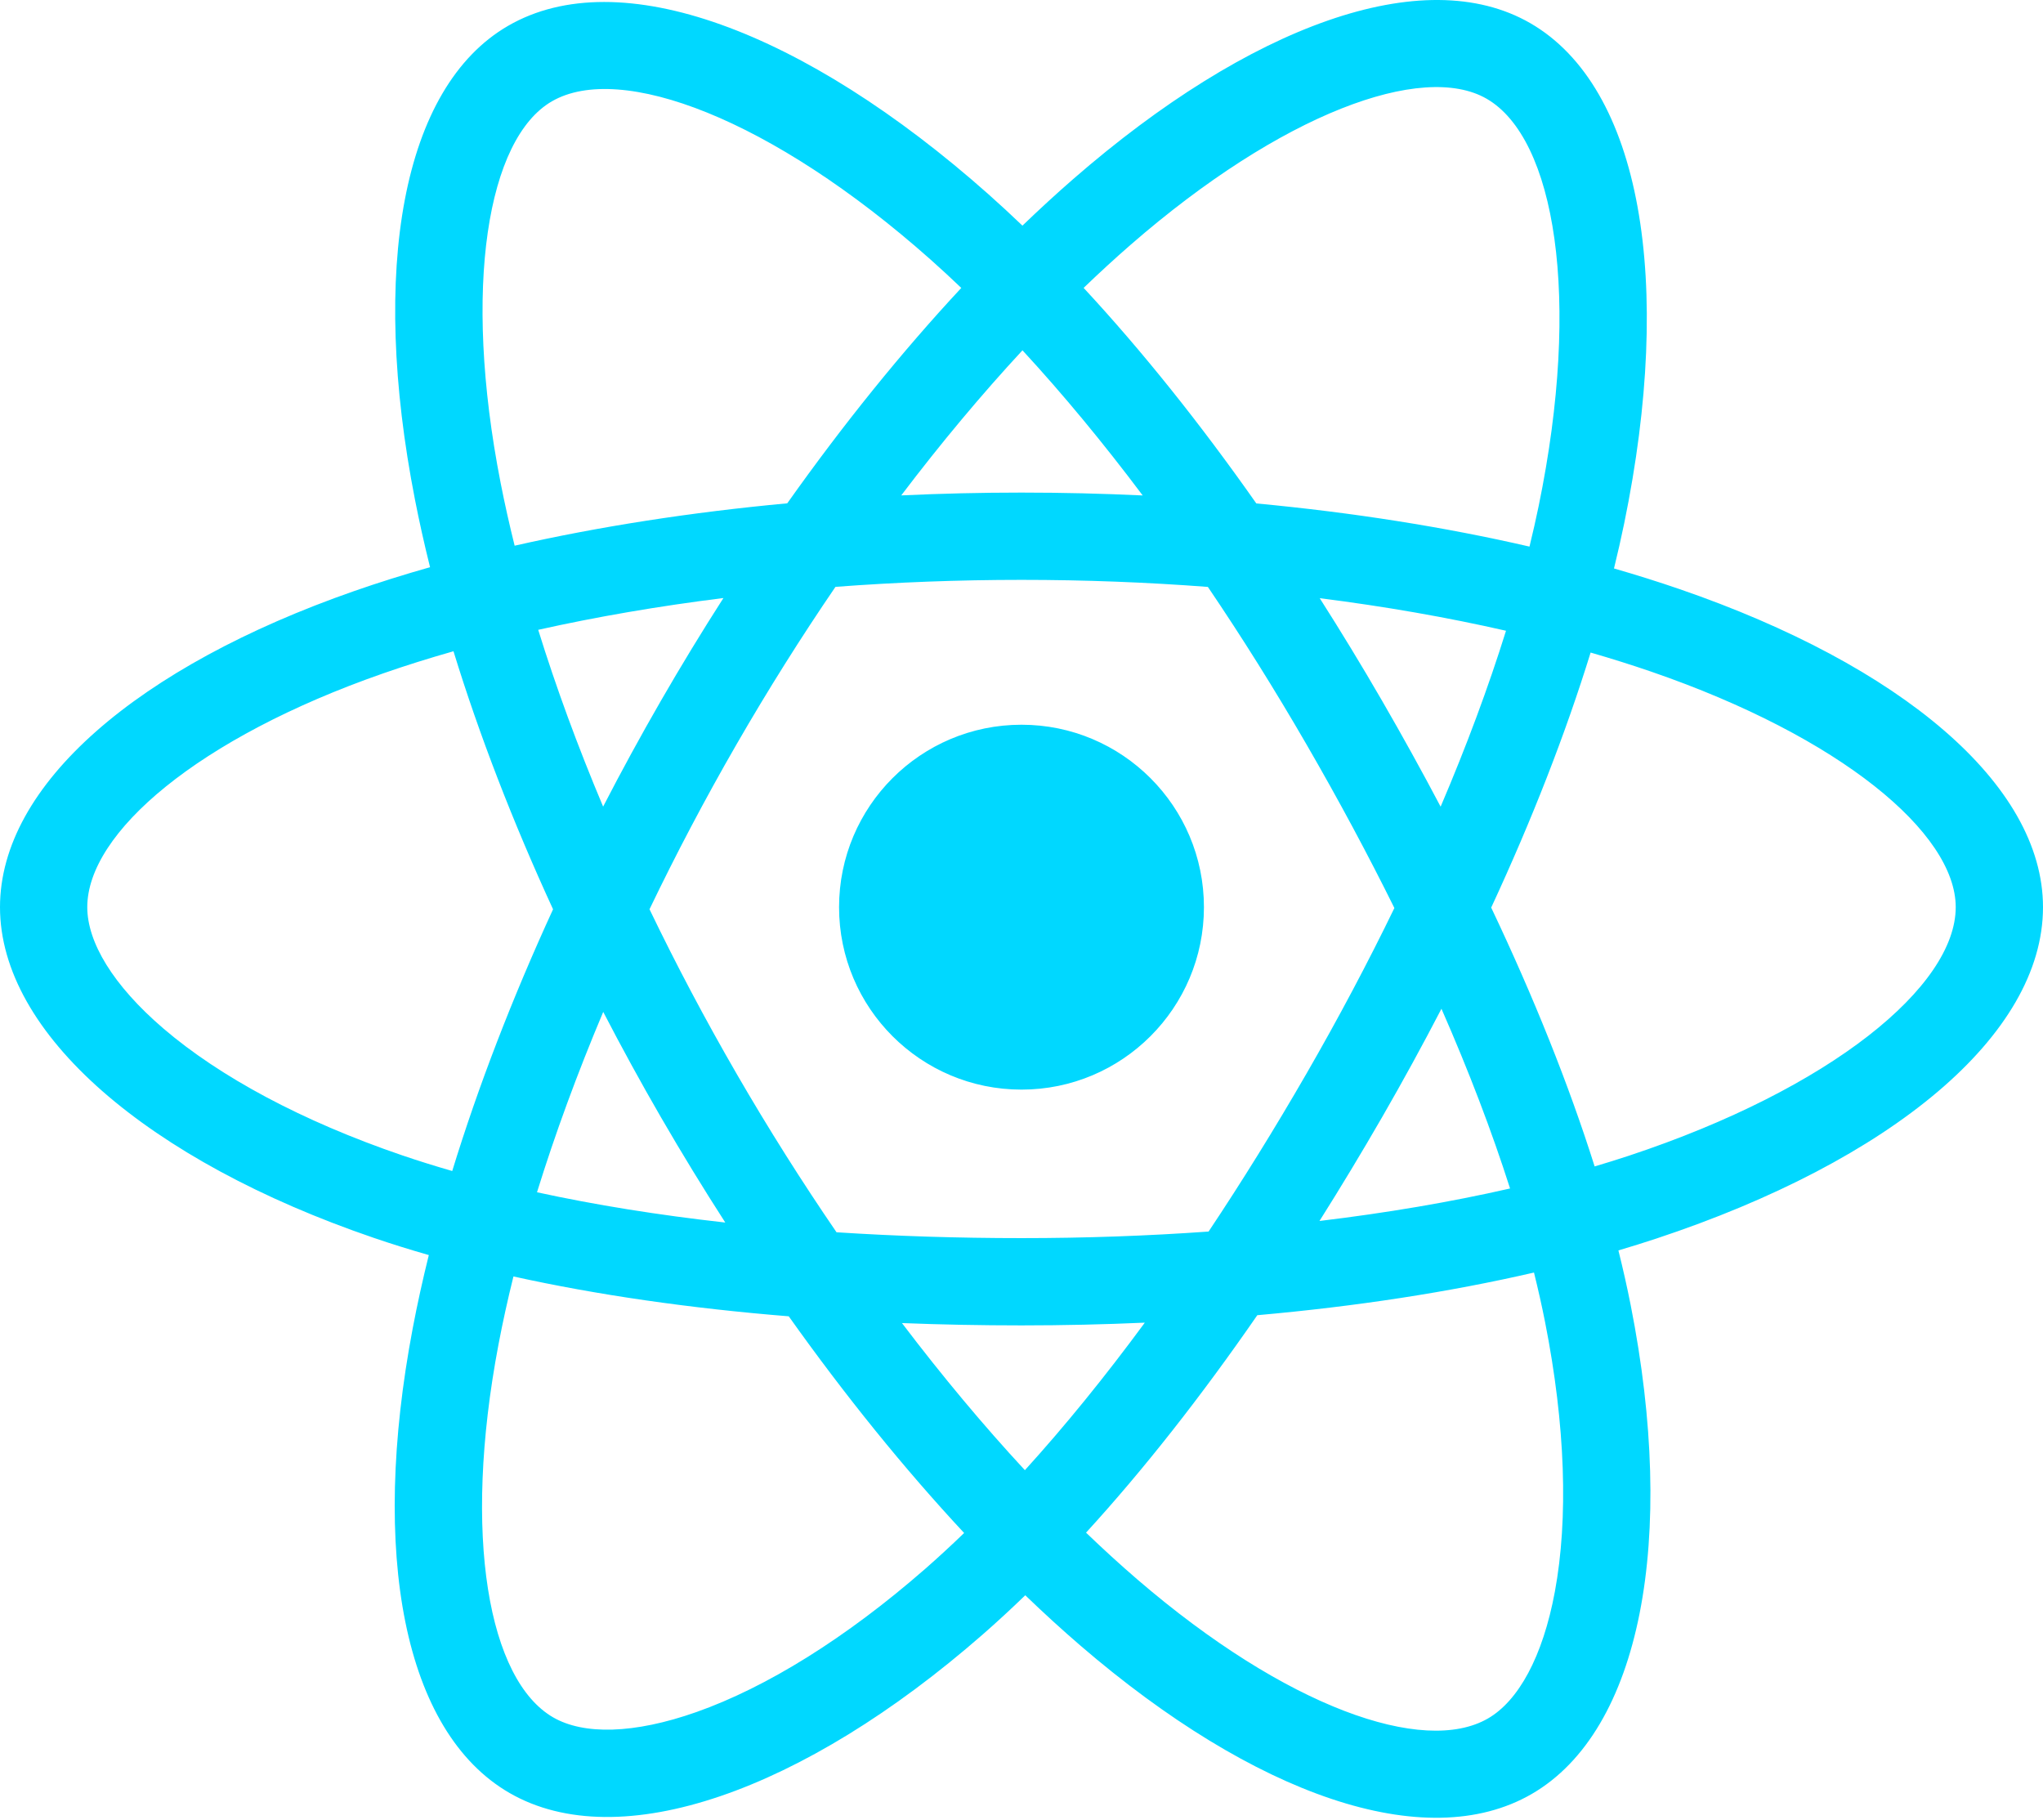
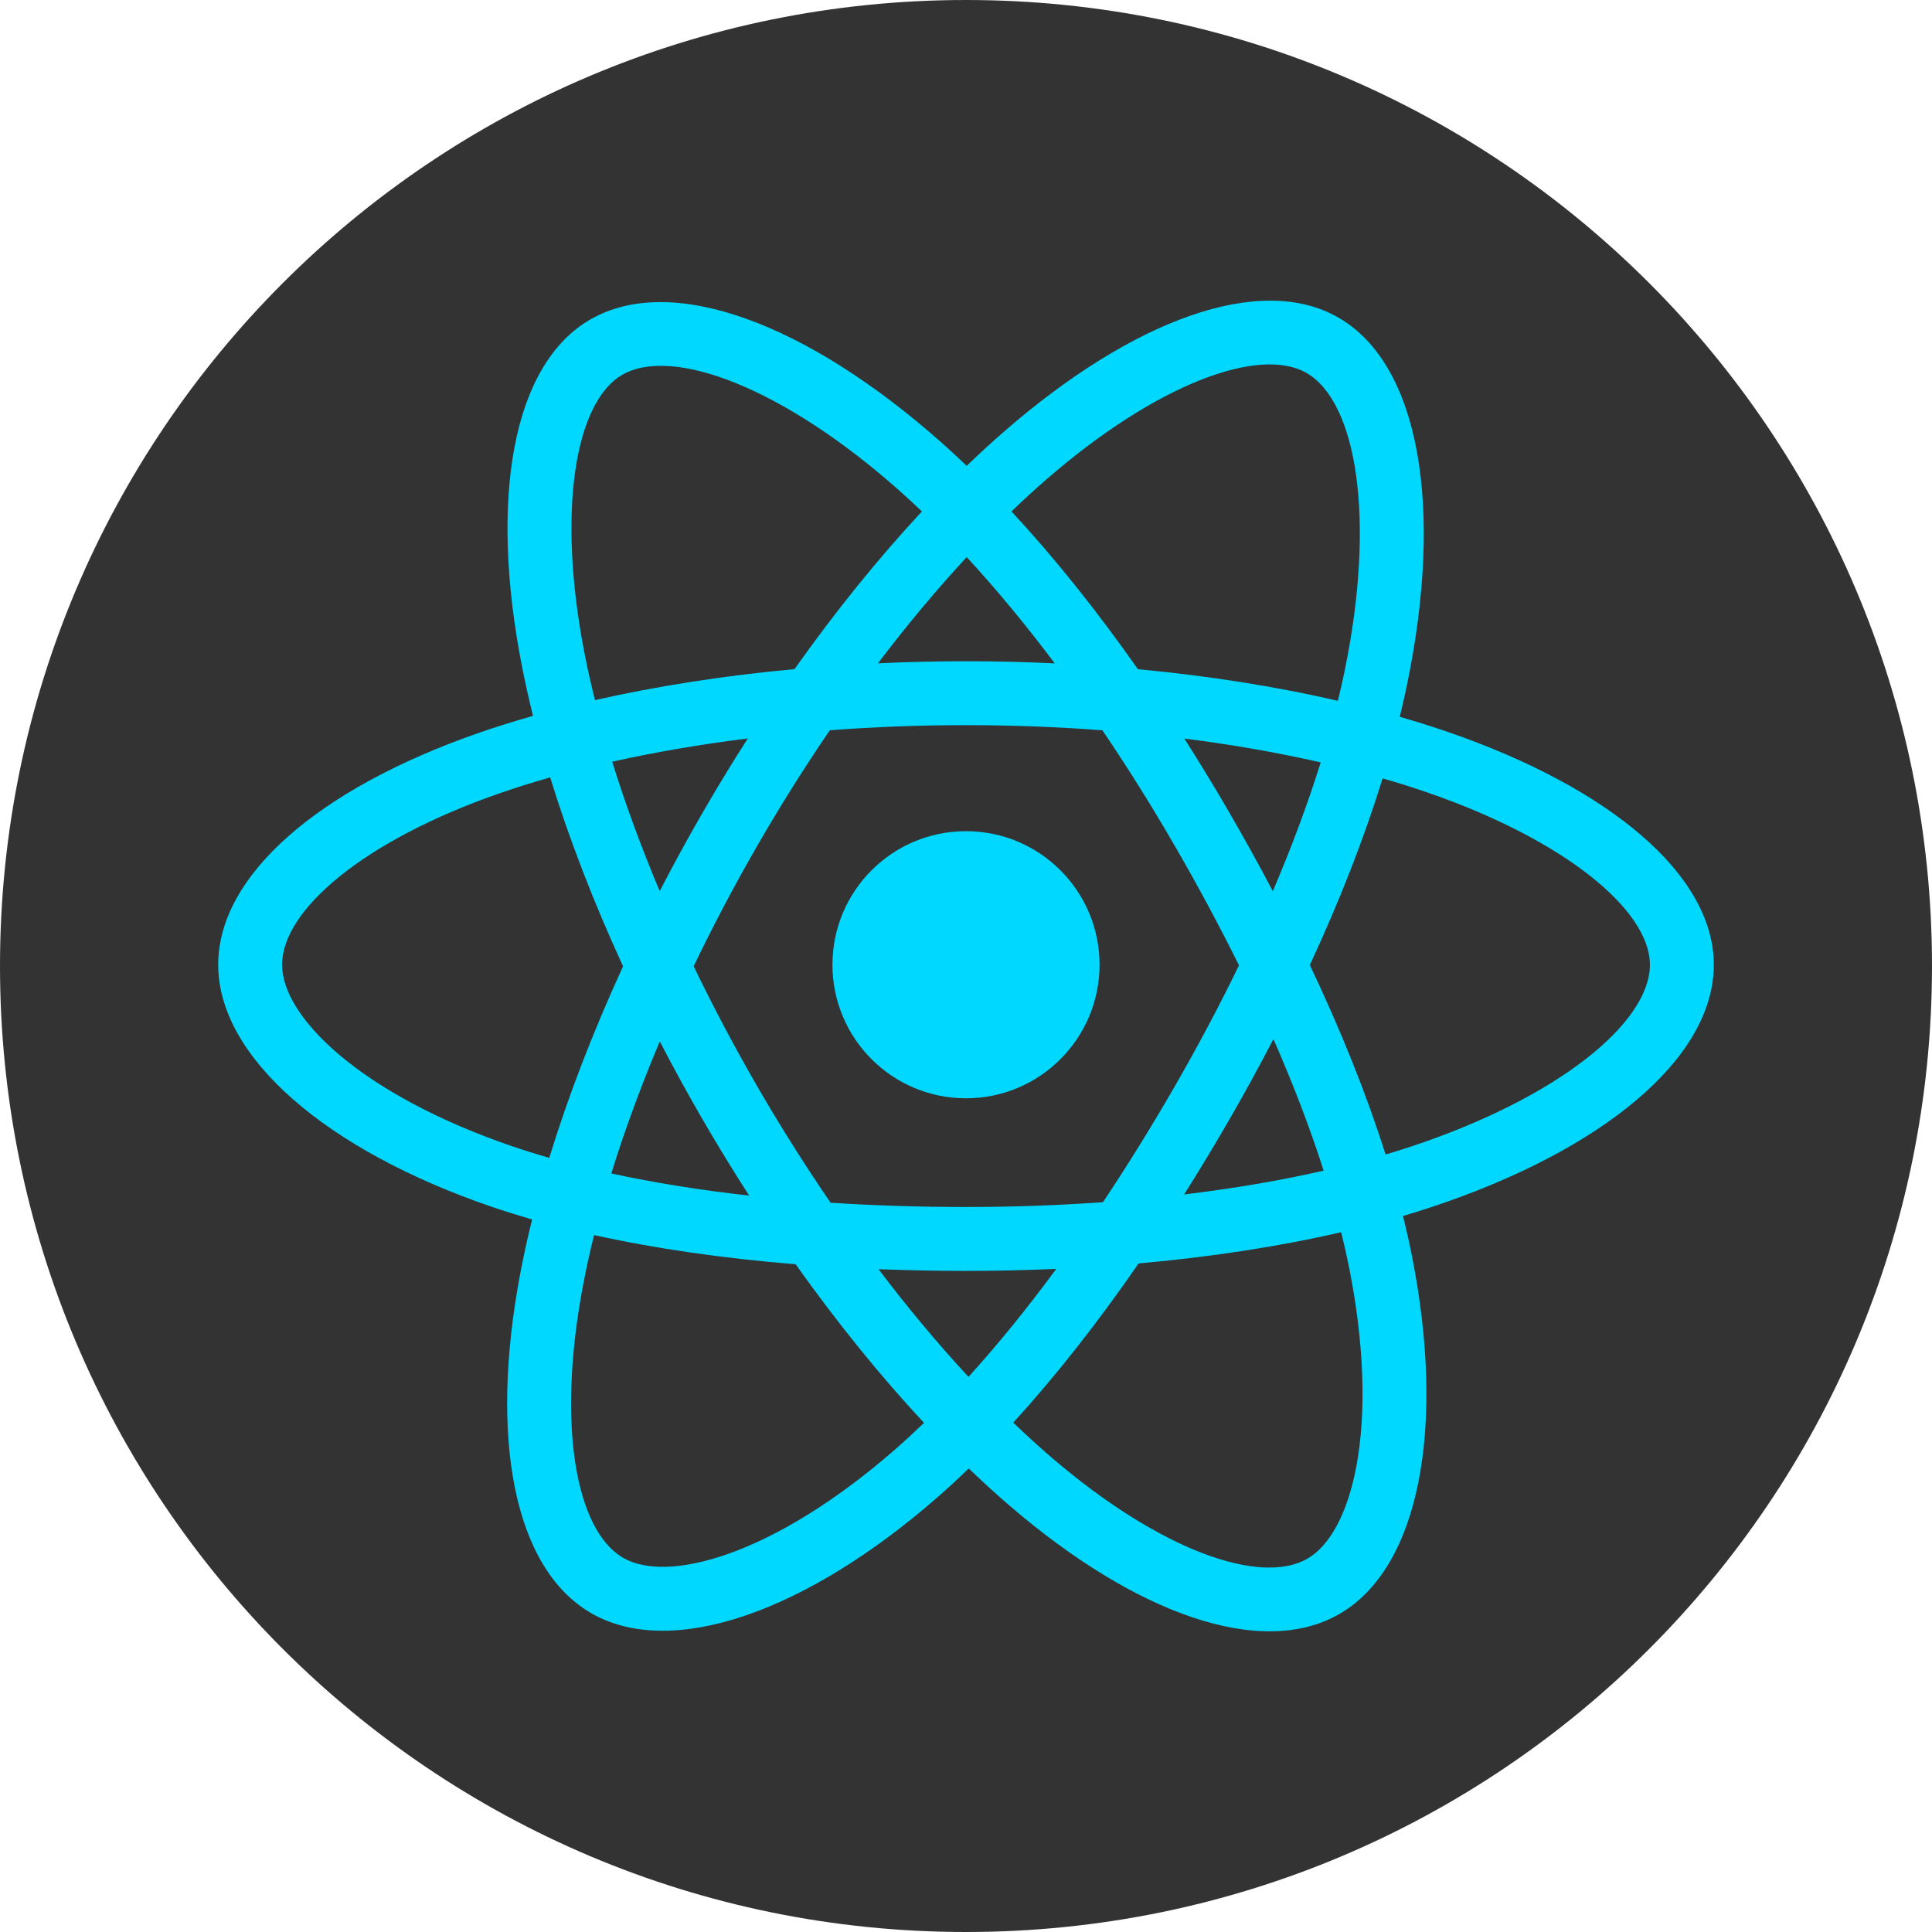
- <svg xmlns="http://www.w3.org/2000/svg" width="256px" height="228px" viewBox="0 0 256 228" version="1.1" preserveAspectRatio="xMidYMid">
-   <g>
+ <svg xmlns="http://www.w3.org/2000/svg" width="800px" height="800px" viewBox="0 0 800 800" version="1.1" preserveAspectRatio="xMidYMid">
+   <circle cx="400" cy="400" r="400" fill="#333333" />
+   <g transform="matrix(2.419132, 0, 0, 2.419132, 90.35111, 124.5004)">
    <path d="M210.483,73.824 C207.828,72.91 205.076,72.045 202.242,71.227 C202.708,69.326 203.136,67.45 203.516,65.606 C209.754,35.325 205.675,10.93 191.747,2.898 C178.392,-4.803 156.551,3.227 134.493,22.424 C132.372,24.27 130.245,26.224 128.118,28.272 C126.702,26.917 125.287,25.608 123.877,24.355 C100.759,3.829 77.587,-4.822 63.673,3.233 C50.33,10.957 46.379,33.89 51.995,62.588 C52.537,65.36 53.171,68.191 53.887,71.069 C50.608,72 47.442,72.992 44.413,74.048 C17.309,83.497 0,98.307 0,113.668 C0,129.533 18.582,145.446 46.812,155.095 C49.039,155.857 51.351,156.577 53.733,157.26 C52.96,160.373 52.288,163.423 51.723,166.398 C46.369,194.598 50.55,216.989 63.857,224.664 C77.601,232.59 100.669,224.443 123.13,204.809 C124.906,203.257 126.687,201.611 128.472,199.886 C130.786,202.114 133.095,204.222 135.393,206.2 C157.15,224.922 178.638,232.482 191.932,224.786 C205.663,216.837 210.126,192.783 204.332,163.518 C203.89,161.283 203.375,159 202.797,156.676 C204.417,156.197 206.007,155.702 207.557,155.188 C236.905,145.465 256,129.745 256,113.668 C256,98.251 238.132,83.342 210.483,73.824 L210.483,73.824 Z M204.118,144.808 C202.718,145.271 201.282,145.719 199.818,146.153 C196.578,135.896 192.206,124.99 186.855,113.721 C191.961,102.721 196.165,91.954 199.314,81.764 C201.933,82.522 204.474,83.321 206.924,84.164 C230.613,92.32 245.064,104.377 245.064,113.668 C245.064,123.564 229.458,136.411 204.118,144.808 L204.118,144.808 Z M193.604,165.642 C196.166,178.583 196.531,190.283 194.835,199.429 C193.31,207.648 190.244,213.127 186.452,215.322 C178.385,219.991 161.132,213.921 142.525,197.91 C140.392,196.074 138.244,194.115 136.088,192.04 C143.302,184.151 150.511,174.98 157.547,164.794 C169.923,163.696 181.615,161.9 192.218,159.449 C192.74,161.556 193.204,163.622 193.604,165.642 L193.604,165.642 Z M87.276,214.515 C79.394,217.298 73.116,217.378 69.321,215.19 C61.246,210.533 57.889,192.554 62.468,168.438 C62.993,165.676 63.617,162.839 64.337,159.939 C74.823,162.258 86.43,163.927 98.835,164.933 C105.919,174.9 113.336,184.061 120.811,192.083 C119.178,193.659 117.551,195.16 115.934,196.575 C106.001,205.257 96.048,211.417 87.276,214.515 L87.276,214.515 Z M50.349,144.747 C37.866,140.48 27.557,134.935 20.491,128.884 C14.141,123.447 10.936,118.048 10.936,113.668 C10.936,104.346 24.833,92.456 48.012,84.375 C50.825,83.394 53.769,82.47 56.824,81.602 C60.028,92.022 64.23,102.917 69.301,113.934 C64.164,125.115 59.902,136.183 56.667,146.726 C54.489,146.099 52.379,145.44 50.349,144.747 L50.349,144.747 Z M62.727,60.488 C57.916,35.9 61.111,17.353 69.152,12.698 C77.716,7.74 96.654,14.809 116.615,32.533 C117.891,33.666 119.172,34.851 120.456,36.078 C113.018,44.065 105.669,53.157 98.648,63.066 C86.608,64.182 75.083,65.974 64.487,68.375 C63.821,65.695 63.231,63.062 62.727,60.488 L62.727,60.488 Z M173.154,87.755 C170.621,83.38 168.02,79.108 165.369,74.952 C173.537,75.985 181.363,77.356 188.712,79.033 C186.506,86.104 183.756,93.497 180.519,101.077 C178.196,96.668 175.74,92.223 173.154,87.755 L173.154,87.755 Z M128.122,43.894 C133.166,49.359 138.218,55.46 143.187,62.08 C138.18,61.844 133.111,61.721 128,61.721 C122.937,61.721 117.906,61.841 112.93,62.074 C117.904,55.515 122.999,49.422 128.122,43.894 L128.122,43.894 Z M82.802,87.831 C80.272,92.218 77.861,96.639 75.575,101.069 C72.391,93.516 69.666,86.089 67.441,78.917 C74.745,77.283 82.534,75.946 90.65,74.933 C87.961,79.127 85.339,83.43 82.802,87.83 L82.802,87.831 L82.802,87.831 Z M90.883,153.183 C82.498,152.247 74.592,150.98 67.29,149.39 C69.551,142.091 72.335,134.505 75.588,126.79 C77.879,131.216 80.299,135.638 82.845,140.036 L82.846,140.036 C85.439,144.515 88.126,148.904 90.883,153.183 L90.883,153.183 Z M128.425,184.213 C123.241,178.621 118.071,172.434 113.022,165.78 C117.924,165.972 122.921,166.071 128,166.071 C133.218,166.071 138.376,165.953 143.453,165.727 C138.468,172.501 133.435,178.697 128.425,184.213 L128.425,184.213 Z M180.623,126.396 C184.045,134.195 186.929,141.741 189.219,148.916 C181.797,150.61 173.783,151.974 165.339,152.987 C167.997,148.776 170.62,144.43 173.198,139.961 C175.805,135.438 178.282,130.909 180.623,126.396 L180.623,126.396 Z M163.725,134.497 C159.723,141.436 155.614,148.059 151.444,154.312 C143.847,154.855 135.999,155.135 128,155.135 C120.033,155.135 112.284,154.887 104.822,154.403 C100.483,148.068 96.285,141.425 92.309,134.557 L92.31,134.557 C88.344,127.707 84.694,120.799 81.387,113.93 C84.693,107.046 88.334,100.13 92.277,93.293 L92.276,93.294 C96.229,86.439 100.39,79.828 104.689,73.533 C112.302,72.957 120.11,72.657 128,72.657 L128,72.657 C135.926,72.657 143.743,72.96 151.354,73.54 C155.587,79.789 159.72,86.378 163.689,93.235 C167.703,100.169 171.39,107.038 174.725,113.775 C171.4,120.628 167.721,127.567 163.725,134.497 L163.725,134.497 Z M186.285,12.373 C194.857,17.317 198.191,37.254 192.805,63.399 C192.461,65.067 192.075,66.766 191.654,68.488 C181.033,66.037 169.5,64.214 157.425,63.081 C150.391,53.064 143.102,43.957 135.785,36.073 C137.752,34.181 139.716,32.376 141.673,30.673 C160.572,14.226 178.237,7.732 186.285,12.373 L186.285,12.373 Z M128,90.808 C140.625,90.808 150.86,101.043 150.86,113.668 C150.86,126.293 140.625,136.528 128,136.528 C115.375,136.528 105.14,126.293 105.14,113.668 C105.14,101.043 115.375,90.808 128,90.808 L128,90.808 Z" fill="#00D8FF" />
  </g>
</svg>
